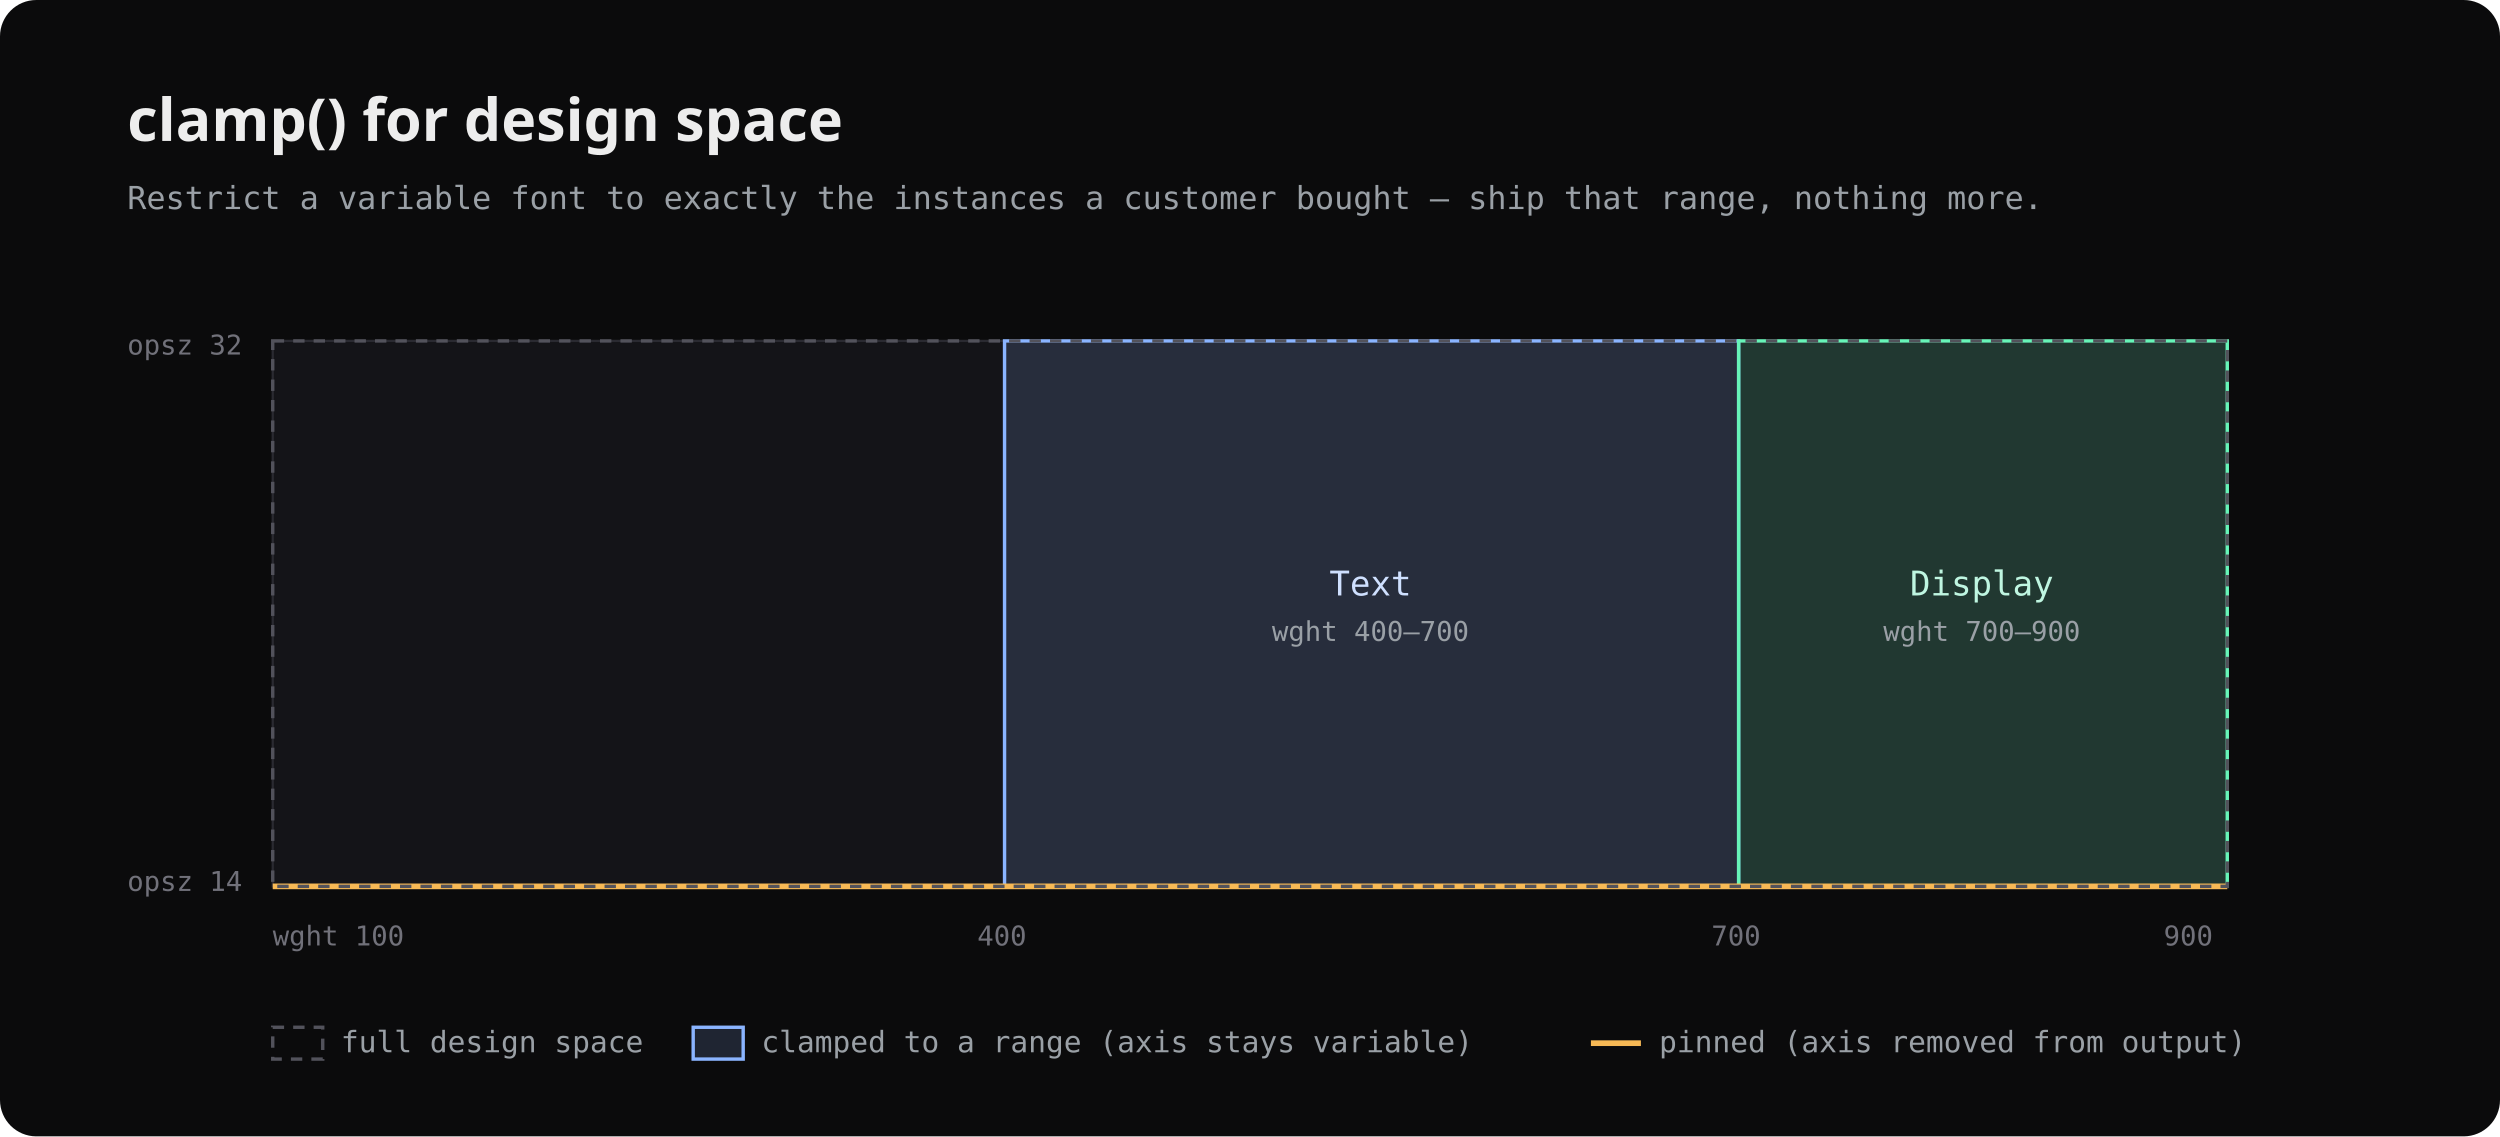
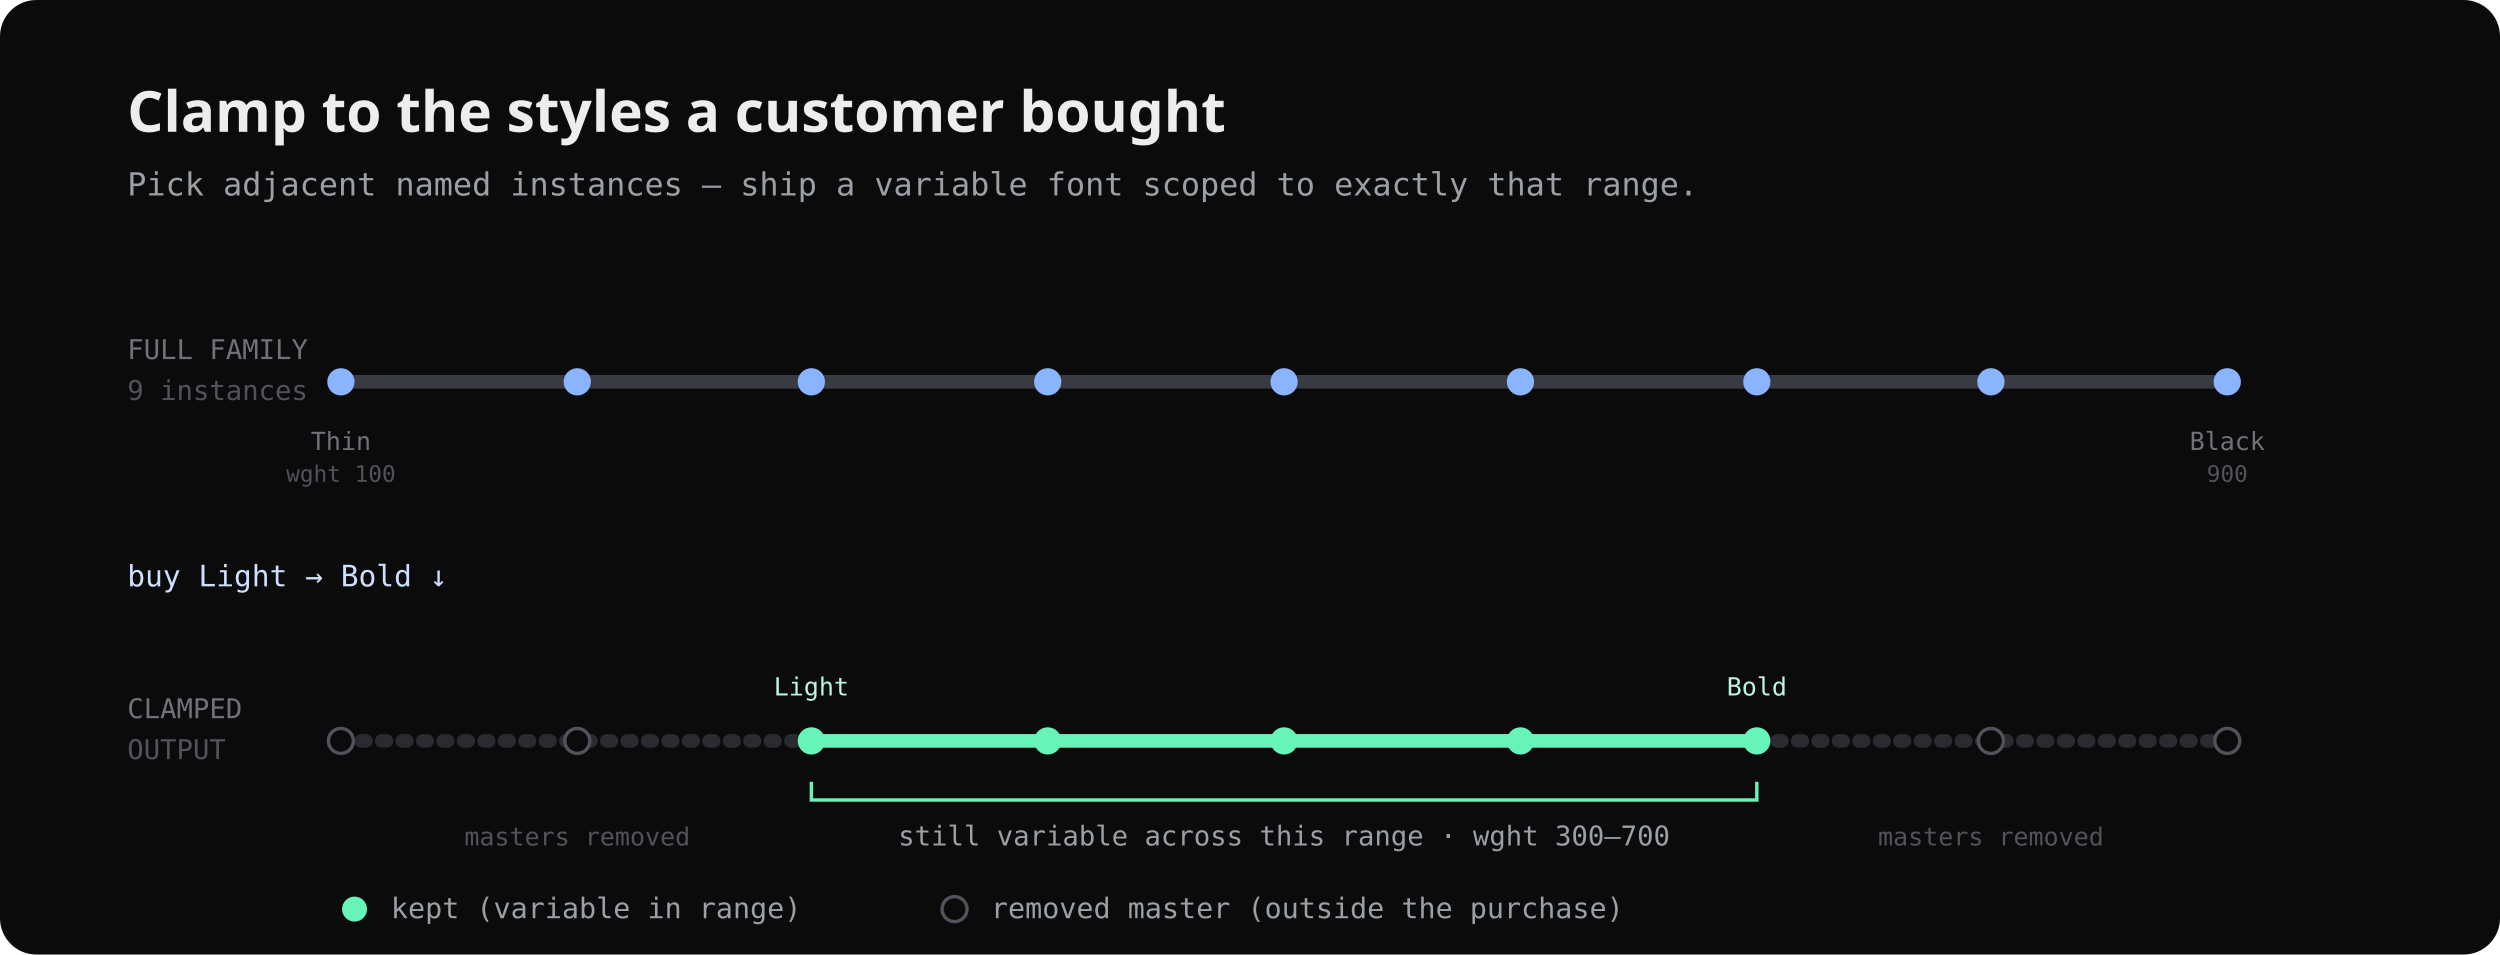
- <svg xmlns="http://www.w3.org/2000/svg" width="1100" height="500" viewBox="0 0 1100 500" font-family="ui-monospace, SFMono-Regular, Menlo, monospace">
-   <rect x="0" y="0" width="1100" height="500" rx="16" fill="#0b0b0c" />
-   <text x="56" y="62" font-family="system-ui, sans-serif" font-size="26" font-weight="700" fill="#ededed">clamp() for design space</text>
-   <text x="56" y="92" font-size="14" fill="#9aa0a6">Restrict a variable font to exactly the instances a customer bought — ship that range, nothing more.</text>
-   <rect x="120" y="150" width="860" height="240" fill="#141418" stroke="#2a2a31" stroke-width="1" />
-   <g stroke="#22222a" stroke-width="1">
-     <line x1="442" y1="150" x2="442" y2="390" />
-     <line x1="765" y1="150" x2="765" y2="390" />
+ <svg xmlns="http://www.w3.org/2000/svg" width="1100" height="420" viewBox="0 0 1100 420" font-family="ui-monospace, SFMono-Regular, Menlo, monospace">
+   <rect x="0" y="0" width="1100" height="420" rx="16" fill="#0b0b0c" />
+   <text x="56" y="58" font-family="system-ui, sans-serif" font-size="25" font-weight="700" fill="#ededed">Clamp to the styles a customer bought</text>
+   <text x="56" y="86" font-size="14" fill="#9aa0a6">Pick adjacent named instances — ship a variable font scoped to exactly that range.</text>
+   <text x="56" y="158" font-size="12" fill="#71717a">FULL FAMILY</text>
+   <text x="56" y="176" font-size="12" fill="#52525b">9 instances</text>
+   <line x1="150" y1="168" x2="980" y2="168" stroke="#3a3a42" stroke-width="6" stroke-linecap="round" />
+   <g fill="#8ab4ff">
+     <circle cx="150" cy="168" r="6" />
+     <circle cx="254" cy="168" r="6" />
+     <circle cx="357" cy="168" r="6" />
+     <circle cx="461" cy="168" r="6" />
+     <circle cx="565" cy="168" r="6" />
+     <circle cx="669" cy="168" r="6" />
+     <circle cx="773" cy="168" r="6" />
+     <circle cx="876" cy="168" r="6" />
+     <circle cx="980" cy="168" r="6" />
  </g>
-   <rect x="442" y="150" width="323" height="240" fill="#8ab4ff" fill-opacity="0.16" stroke="#8ab4ff" stroke-width="1.5" />
-   <text x="603" y="262" text-anchor="middle" font-size="15" fill="#cfe0ff">Text</text>
-   <text x="603" y="282" text-anchor="middle" font-size="12" fill="#9aa0a6">wght 400–700</text>
-   <rect x="765" y="150" width="215" height="240" fill="#67f4b8" fill-opacity="0.16" stroke="#67f4b8" stroke-width="1.5" />
-   <text x="872" y="262" text-anchor="middle" font-size="15" fill="#bff6e1">Display</text>
-   <text x="872" y="282" text-anchor="middle" font-size="12" fill="#9aa0a6">wght 700–900</text>
-   <line x1="120" y1="390" x2="980" y2="390" stroke="#f7b955" stroke-width="2.5" />
-   <rect x="120" y="150" width="860" height="240" fill="none" stroke="#52525b" stroke-width="1.5" stroke-dasharray="5 4" />
-   <text x="120" y="416" font-size="12" fill="#71717a">wght 100</text>
-   <text x="430" y="416" font-size="12" fill="#71717a">400</text>
-   <text x="753" y="416" font-size="12" fill="#71717a">700</text>
-   <text x="952" y="416" font-size="12" fill="#71717a">900</text>
-   <text x="56" y="156" font-size="12" fill="#71717a">opsz 32</text>
-   <text x="56" y="392" font-size="12" fill="#71717a">opsz 14</text>
-   <g font-size="13" fill="#9aa0a6">
-     <rect x="120" y="452" width="22" height="14" fill="none" stroke="#52525b" stroke-width="1.5" stroke-dasharray="5 4" />
-     <text x="150" y="463">full design space</text>
-     <rect x="305" y="452" width="22" height="14" fill="#8ab4ff" fill-opacity="0.16" stroke="#8ab4ff" stroke-width="1.5" />
-     <text x="335" y="463">clamped to a range (axis stays variable)</text>
-     <line x1="700" y1="459" x2="722" y2="459" stroke="#f7b955" stroke-width="2.5" />
-     <text x="730" y="463">pinned (axis removed from output)</text>
+   <text x="150" y="198" font-size="11" fill="#71717a" text-anchor="middle">Thin</text>
+   <text x="980" y="198" font-size="11" fill="#71717a" text-anchor="middle">Black</text>
+   <text x="150" y="212" font-size="10" fill="#52525b" text-anchor="middle">wght 100</text>
+   <text x="980" y="212" font-size="10" fill="#52525b" text-anchor="middle">900</text>
+   <text x="56" y="258" font-size="13" fill="#cfe0ff">buy Light → Bold ↓</text>
+   <text x="56" y="316" font-size="12" fill="#71717a">CLAMPED</text>
+   <text x="56" y="334" font-size="12" fill="#52525b">OUTPUT</text>
+   <line x1="150" y1="326" x2="357" y2="326" stroke="#2a2a31" stroke-width="6" stroke-linecap="round" stroke-dasharray="2 7" />
+   <line x1="773" y1="326" x2="980" y2="326" stroke="#2a2a31" stroke-width="6" stroke-linecap="round" stroke-dasharray="2 7" />
+   <line x1="357" y1="326" x2="773" y2="326" stroke="#67f4b8" stroke-width="6" stroke-linecap="round" />
+   <g fill="#0b0b0c" stroke="#52525b" stroke-width="1.5">
+     <circle cx="150" cy="326" r="5.5" />
+     <circle cx="254" cy="326" r="5.5" />
+     <circle cx="876" cy="326" r="5.5" />
+     <circle cx="980" cy="326" r="5.5" />
+   </g>
+   <g fill="#67f4b8">
+     <circle cx="357" cy="326" r="6" />
+     <circle cx="461" cy="326" r="6" />
+     <circle cx="565" cy="326" r="6" />
+     <circle cx="669" cy="326" r="6" />
+     <circle cx="773" cy="326" r="6" />
+   </g>
+   <text x="357" y="306" font-size="11" fill="#bff6e1" text-anchor="middle">Light</text>
+   <text x="773" y="306" font-size="11" fill="#bff6e1" text-anchor="middle">Bold</text>
+   <path d="M357 344 L357 352 L773 352 L773 344" fill="none" stroke="#67f4b8" stroke-width="1.5" />
+   <text x="565" y="372" font-size="12" fill="#9aa0a6" text-anchor="middle">still variable across this range · wght 300–700</text>
+   <text x="254" y="372" font-size="11" fill="#52525b" text-anchor="middle">masters removed</text>
+   <text x="876" y="372" font-size="11" fill="#52525b" text-anchor="middle">masters removed</text>
+   <g font-size="12.5" fill="#9aa0a6">
+     <circle cx="156" cy="400" r="5.5" fill="#67f4b8" />
+     <text x="172" y="404">kept (variable in range)</text>
+     <circle cx="420" cy="400" r="5.5" fill="#0b0b0c" stroke="#52525b" stroke-width="1.5" />
+     <text x="436" y="404">removed master (outside the purchase)</text>
  </g>
</svg>
